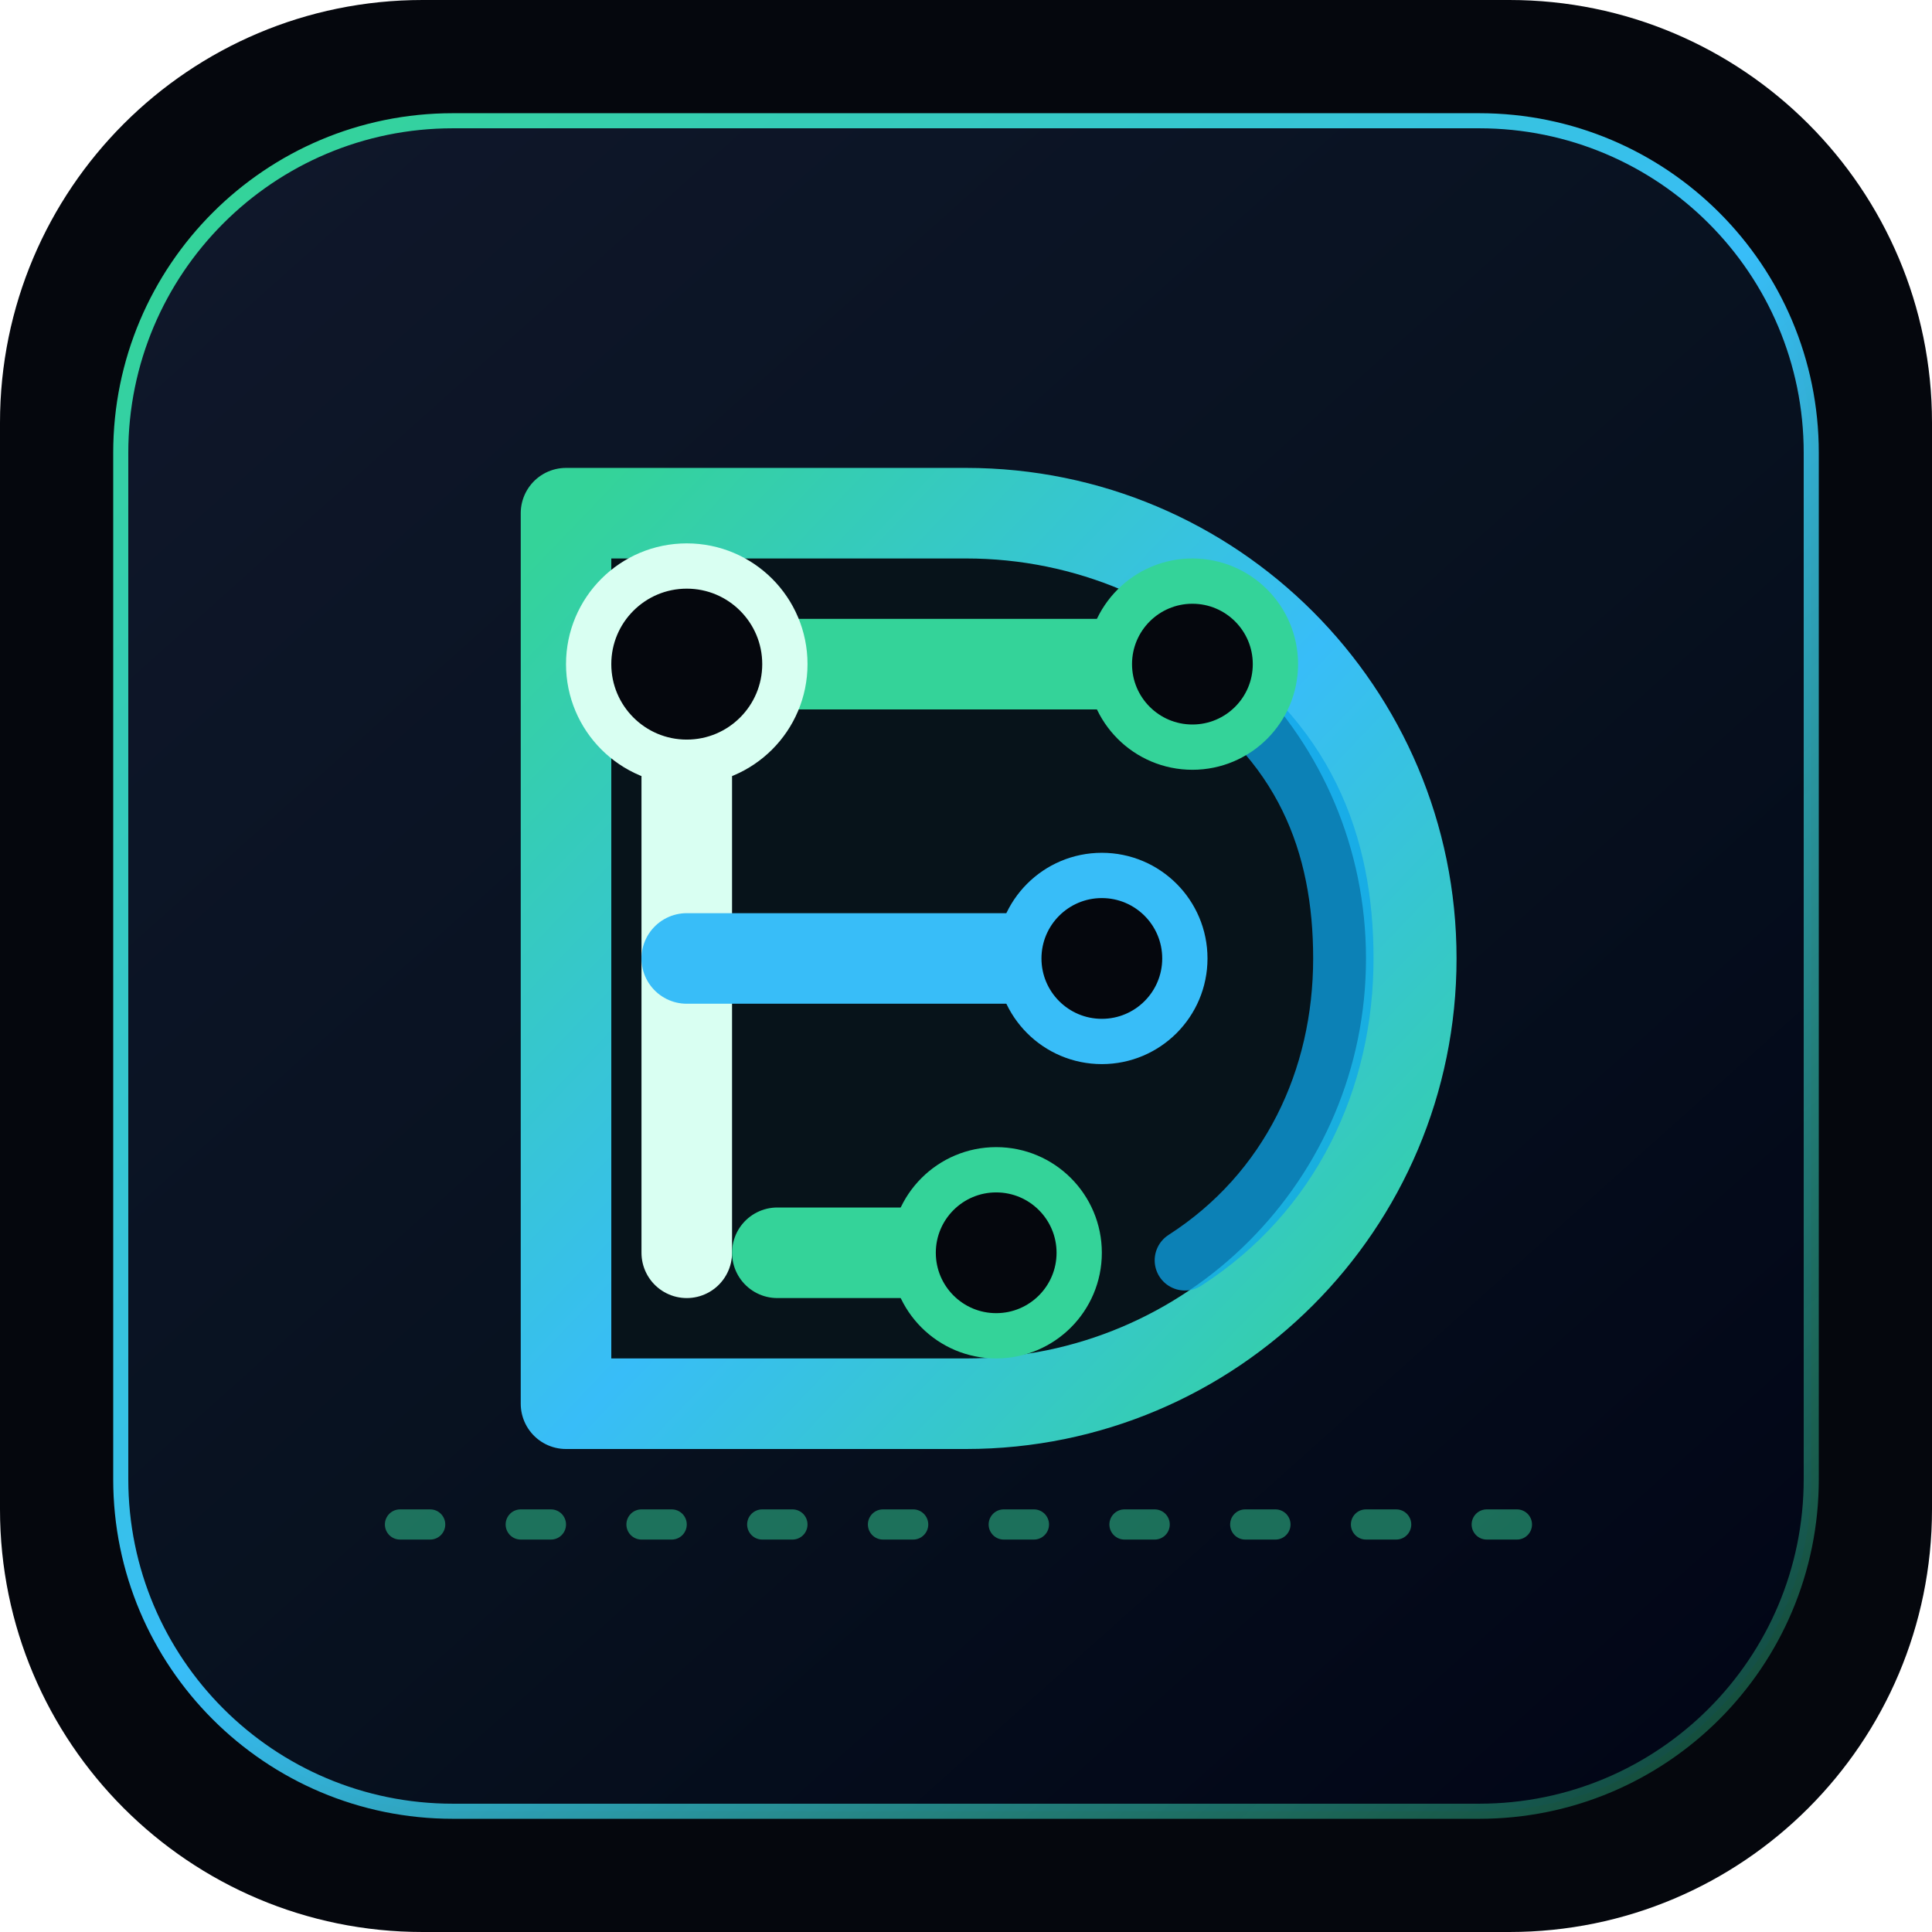
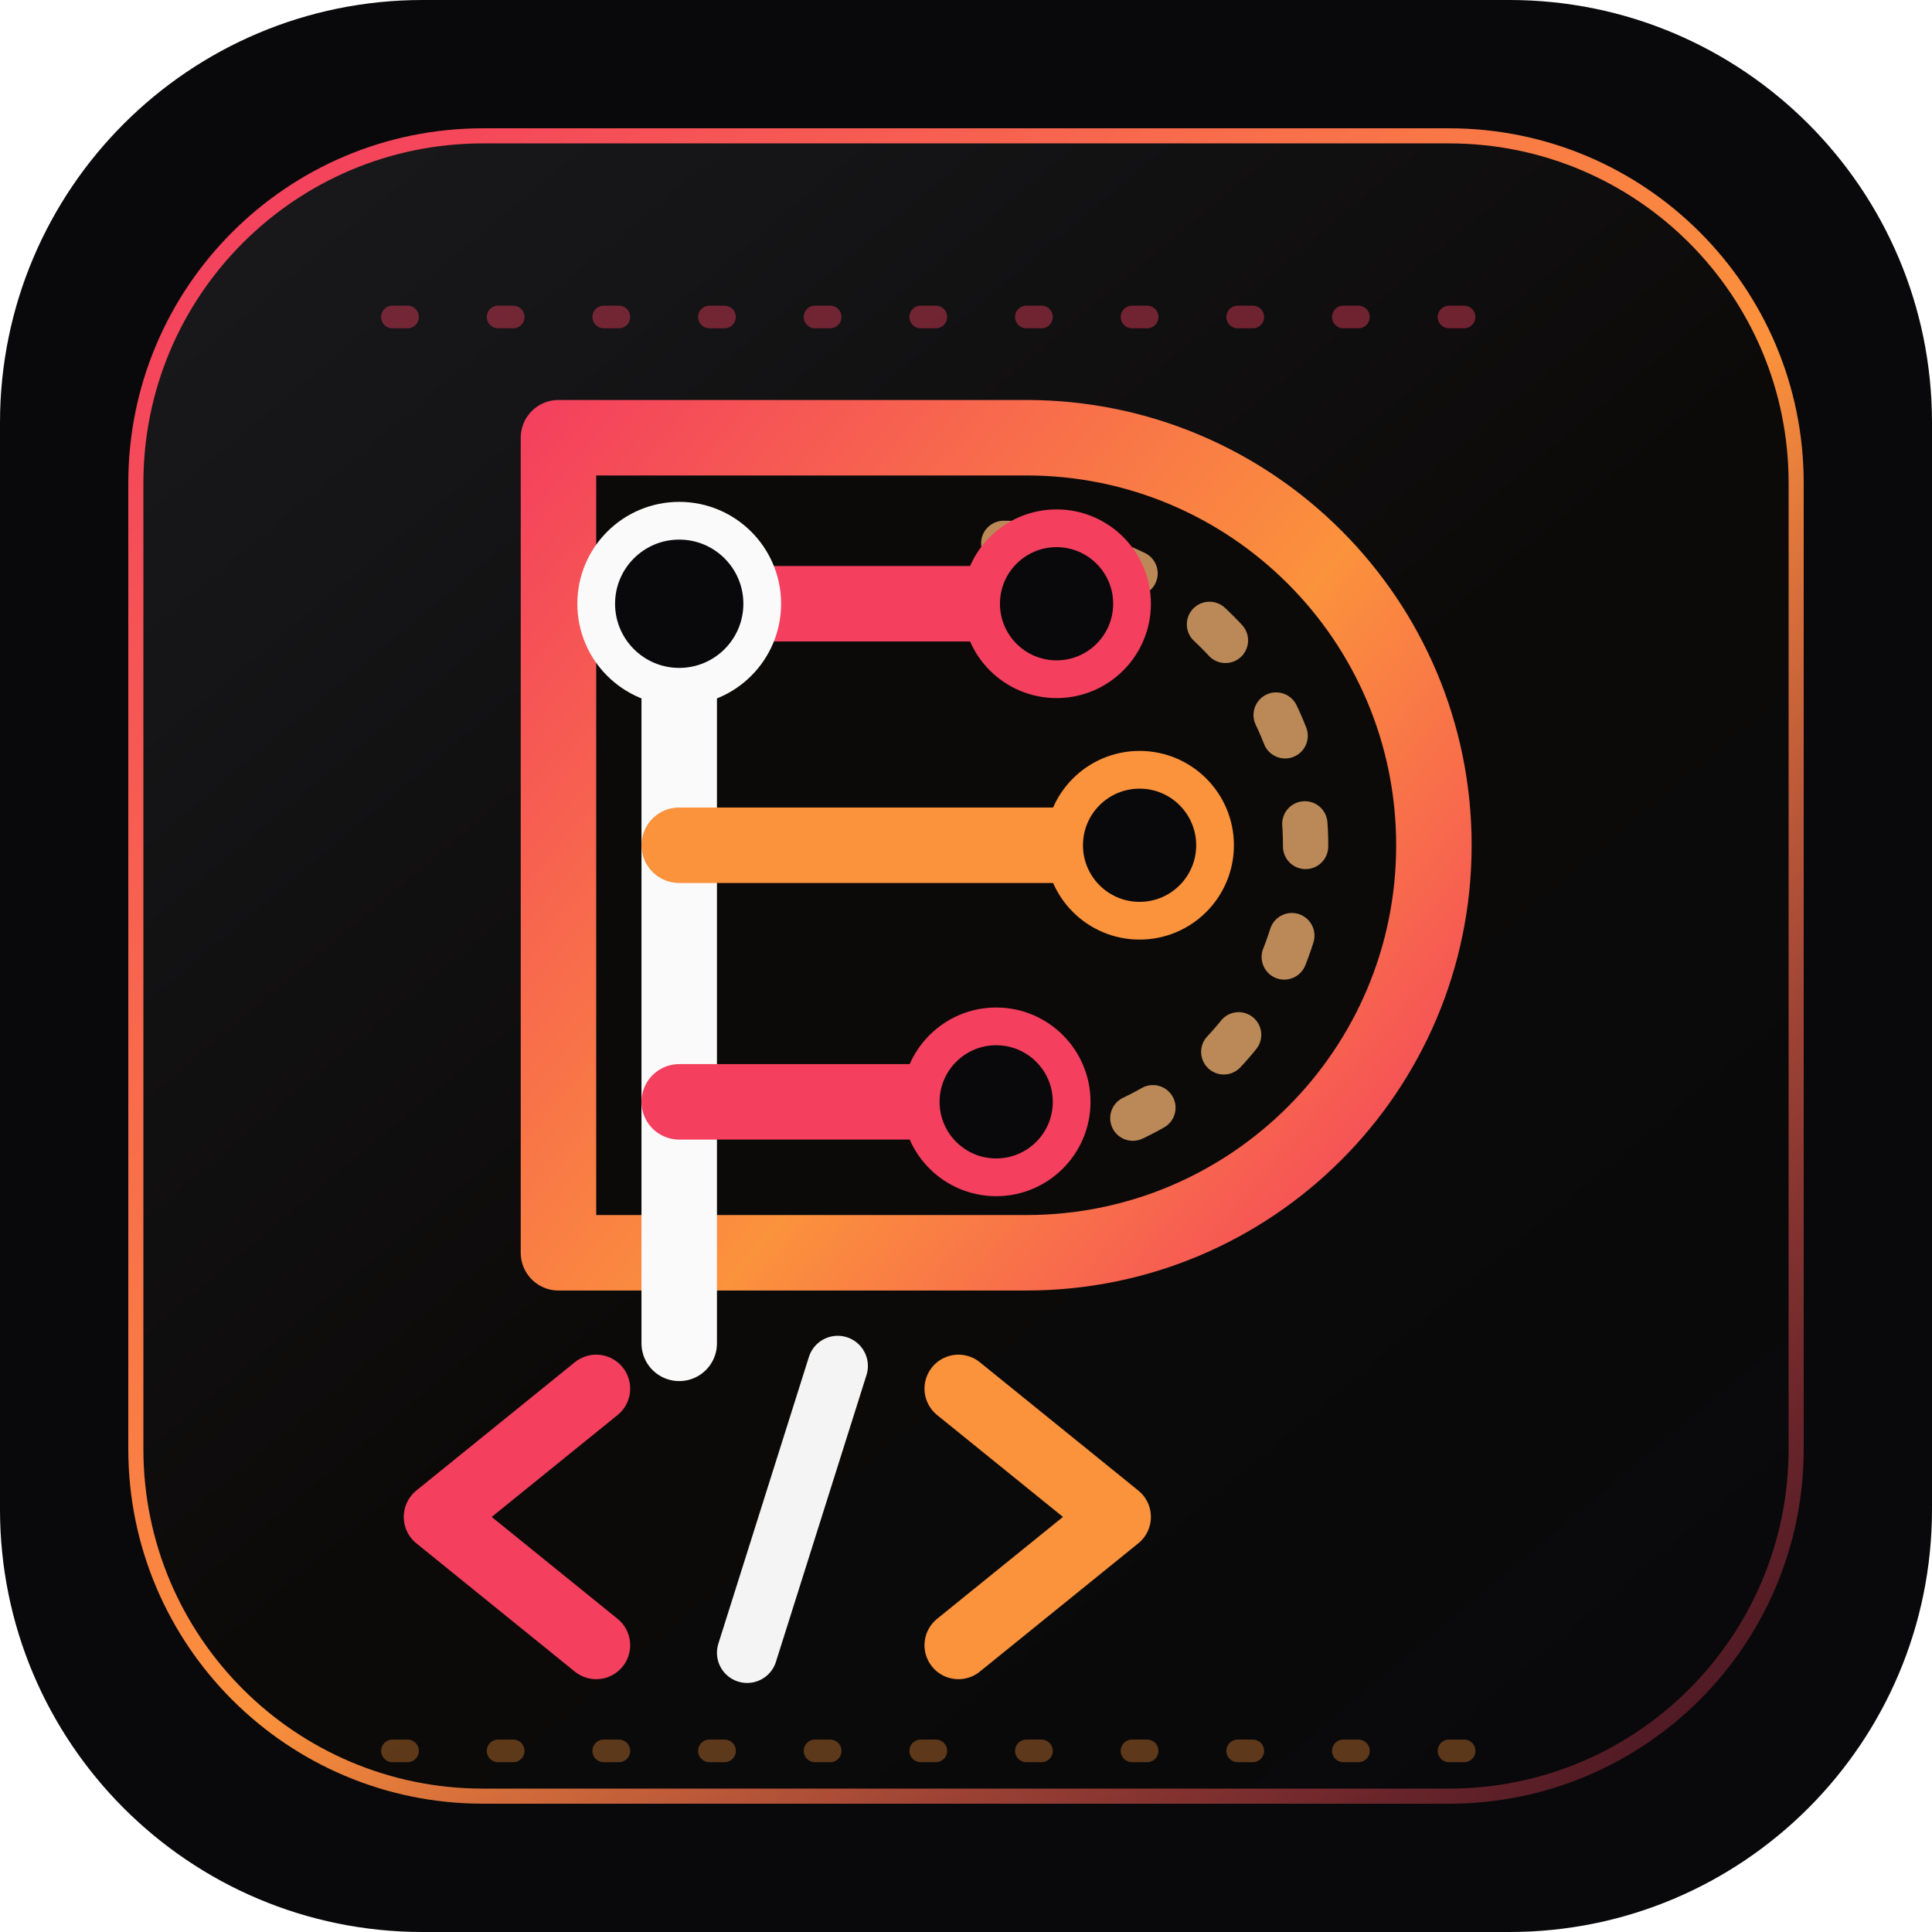
<svg xmlns="http://www.w3.org/2000/svg" width="256" height="256" viewBox="0 0 256 256" fill="none" role="img" aria-labelledby="title desc">
-   <rect width="256" height="256" rx="56" fill="#05070D" />
-   <rect x="16" y="16" width="224" height="224" rx="44" fill="url(#panel)" stroke="url(#border)" stroke-width="2" />
-   <path d="M75 68H128C160.585 68 187 94.415 187 127C187 159.585 160.585 186 128 186H75V68Z" fill="#07131A" stroke="url(#flow)" stroke-width="12" stroke-linejoin="round" />
-   <path d="M91 88V166" stroke="#D9FFF2" stroke-width="12" stroke-linecap="round" />
-   <path d="M91 88H158" stroke="#34D399" stroke-width="12" stroke-linecap="round" />
-   <path d="M91 127H146" stroke="#38BDF8" stroke-width="12" stroke-linecap="round" />
-   <path d="M103 166H132" stroke="#34D399" stroke-width="12" stroke-linecap="round" />
-   <path d="M157 88C173 98 178 112 178 127C178 143 171 158 157 167" stroke="#0EA5E9" stroke-width="8" stroke-linecap="round" opacity="0.75" />
-   <circle cx="91" cy="88" r="13" fill="#05070D" stroke="#D9FFF2" stroke-width="6" />
-   <circle cx="158" cy="88" r="11" fill="#05070D" stroke="#34D399" stroke-width="6" />
-   <circle cx="146" cy="127" r="11" fill="#05070D" stroke="#38BDF8" stroke-width="6" />
-   <circle cx="132" cy="166" r="11" fill="#05070D" stroke="#34D399" stroke-width="6" />
-   <path d="M53 202H203" stroke="#34D399" stroke-width="4" stroke-linecap="round" stroke-dasharray="4 12" opacity="0.5" />
+   <rect width="256" height="256" rx="56" fill="#09090B" />
+   <rect x="18" y="18" width="220" height="220" rx="46" fill="url(#panel)" stroke="url(#frame)" stroke-width="2" />
+   <path d="M74 58H136C165.824 58 190 82.177 190 112C190 141.823 165.824 166 136 166H74V58Z" fill="#0C0A09" stroke="url(#dataflow)" stroke-width="10" stroke-linejoin="round" />
+   <path d="M90 80V178" stroke="#FAFAFA" stroke-width="10" stroke-linecap="round" />
+   <path d="M90 80H140" stroke="#F43F5E" stroke-width="10" stroke-linecap="round" />
+   <path d="M90 112H151" stroke="#FB923C" stroke-width="10" stroke-linecap="round" />
+   <path d="M90 146H132" stroke="#F43F5E" stroke-width="10" stroke-linecap="round" />
+   <path d="M133 72C155.091 72 173 89.909 173 112C173 134.091 155.091 152 133 152" stroke="#FDBA74" stroke-width="6" stroke-linecap="round" stroke-dasharray="3 12" opacity="0.72" />
+   <path d="M127 184L148 201L127 218" stroke="#FB923C" stroke-width="9" stroke-linecap="round" stroke-linejoin="round" />
+   <path d="M79 184L58 201L79 218" stroke="#F43F5E" stroke-width="9" stroke-linecap="round" stroke-linejoin="round" />
+   <path d="M99 219L111 181" stroke="#F4F4F5" stroke-width="8" stroke-linecap="round" />
+   <circle cx="90" cy="80" r="11" fill="#09090B" stroke="#FAFAFA" stroke-width="5" />
+   <circle cx="140" cy="80" r="10" fill="#09090B" stroke="#F43F5E" stroke-width="5" />
+   <circle cx="151" cy="112" r="10" fill="#09090B" stroke="#FB923C" stroke-width="5" />
+   <circle cx="132" cy="146" r="10" fill="#09090B" stroke="#F43F5E" stroke-width="5" />
+   <path d="M52 42H204" stroke="#F43F5E" stroke-width="3" stroke-linecap="round" stroke-dasharray="2 12" opacity="0.42" />
+   <path d="M52 232H204" stroke="#FB923C" stroke-width="3" stroke-linecap="round" stroke-dasharray="2 12" opacity="0.34" />
  <defs>
-     <linearGradient id="panel" x1="34" y1="22" x2="222" y2="232" gradientUnits="userSpaceOnUse">
-       <stop stop-color="#0F172A" />
-       <stop offset="0.56" stop-color="#07111F" />
-       <stop offset="1" stop-color="#020617" />
+     <linearGradient id="panel" x1="42" y1="26" x2="218" y2="236" gradientUnits="userSpaceOnUse">
+       <stop stop-color="#18181B" />
+       <stop offset="0.52" stop-color="#0C0A09" />
+       <stop offset="1" stop-color="#09090B" />
    </linearGradient>
-     <linearGradient id="border" x1="33" y1="22" x2="223" y2="232" gradientUnits="userSpaceOnUse">
-       <stop stop-color="#34D399" />
-       <stop offset="0.5" stop-color="#38BDF8" />
-       <stop offset="1" stop-color="#34D399" stop-opacity="0.35" />
+     <linearGradient id="frame" x1="33" y1="20" x2="225" y2="232" gradientUnits="userSpaceOnUse">
+       <stop stop-color="#F43F5E" />
+       <stop offset="0.54" stop-color="#FB923C" />
+       <stop offset="1" stop-color="#F43F5E" stop-opacity="0.28" />
    </linearGradient>
-     <linearGradient id="flow" x1="75" y1="68" x2="192" y2="180" gradientUnits="userSpaceOnUse">
-       <stop stop-color="#34D399" />
-       <stop offset="0.52" stop-color="#38BDF8" />
-       <stop offset="1" stop-color="#34D399" />
+     <linearGradient id="dataflow" x1="66" y1="58" x2="192" y2="164" gradientUnits="userSpaceOnUse">
+       <stop stop-color="#F43F5E" />
+       <stop offset="0.58" stop-color="#FB923C" />
+       <stop offset="1" stop-color="#F43F5E" />
    </linearGradient>
  </defs>
</svg>
